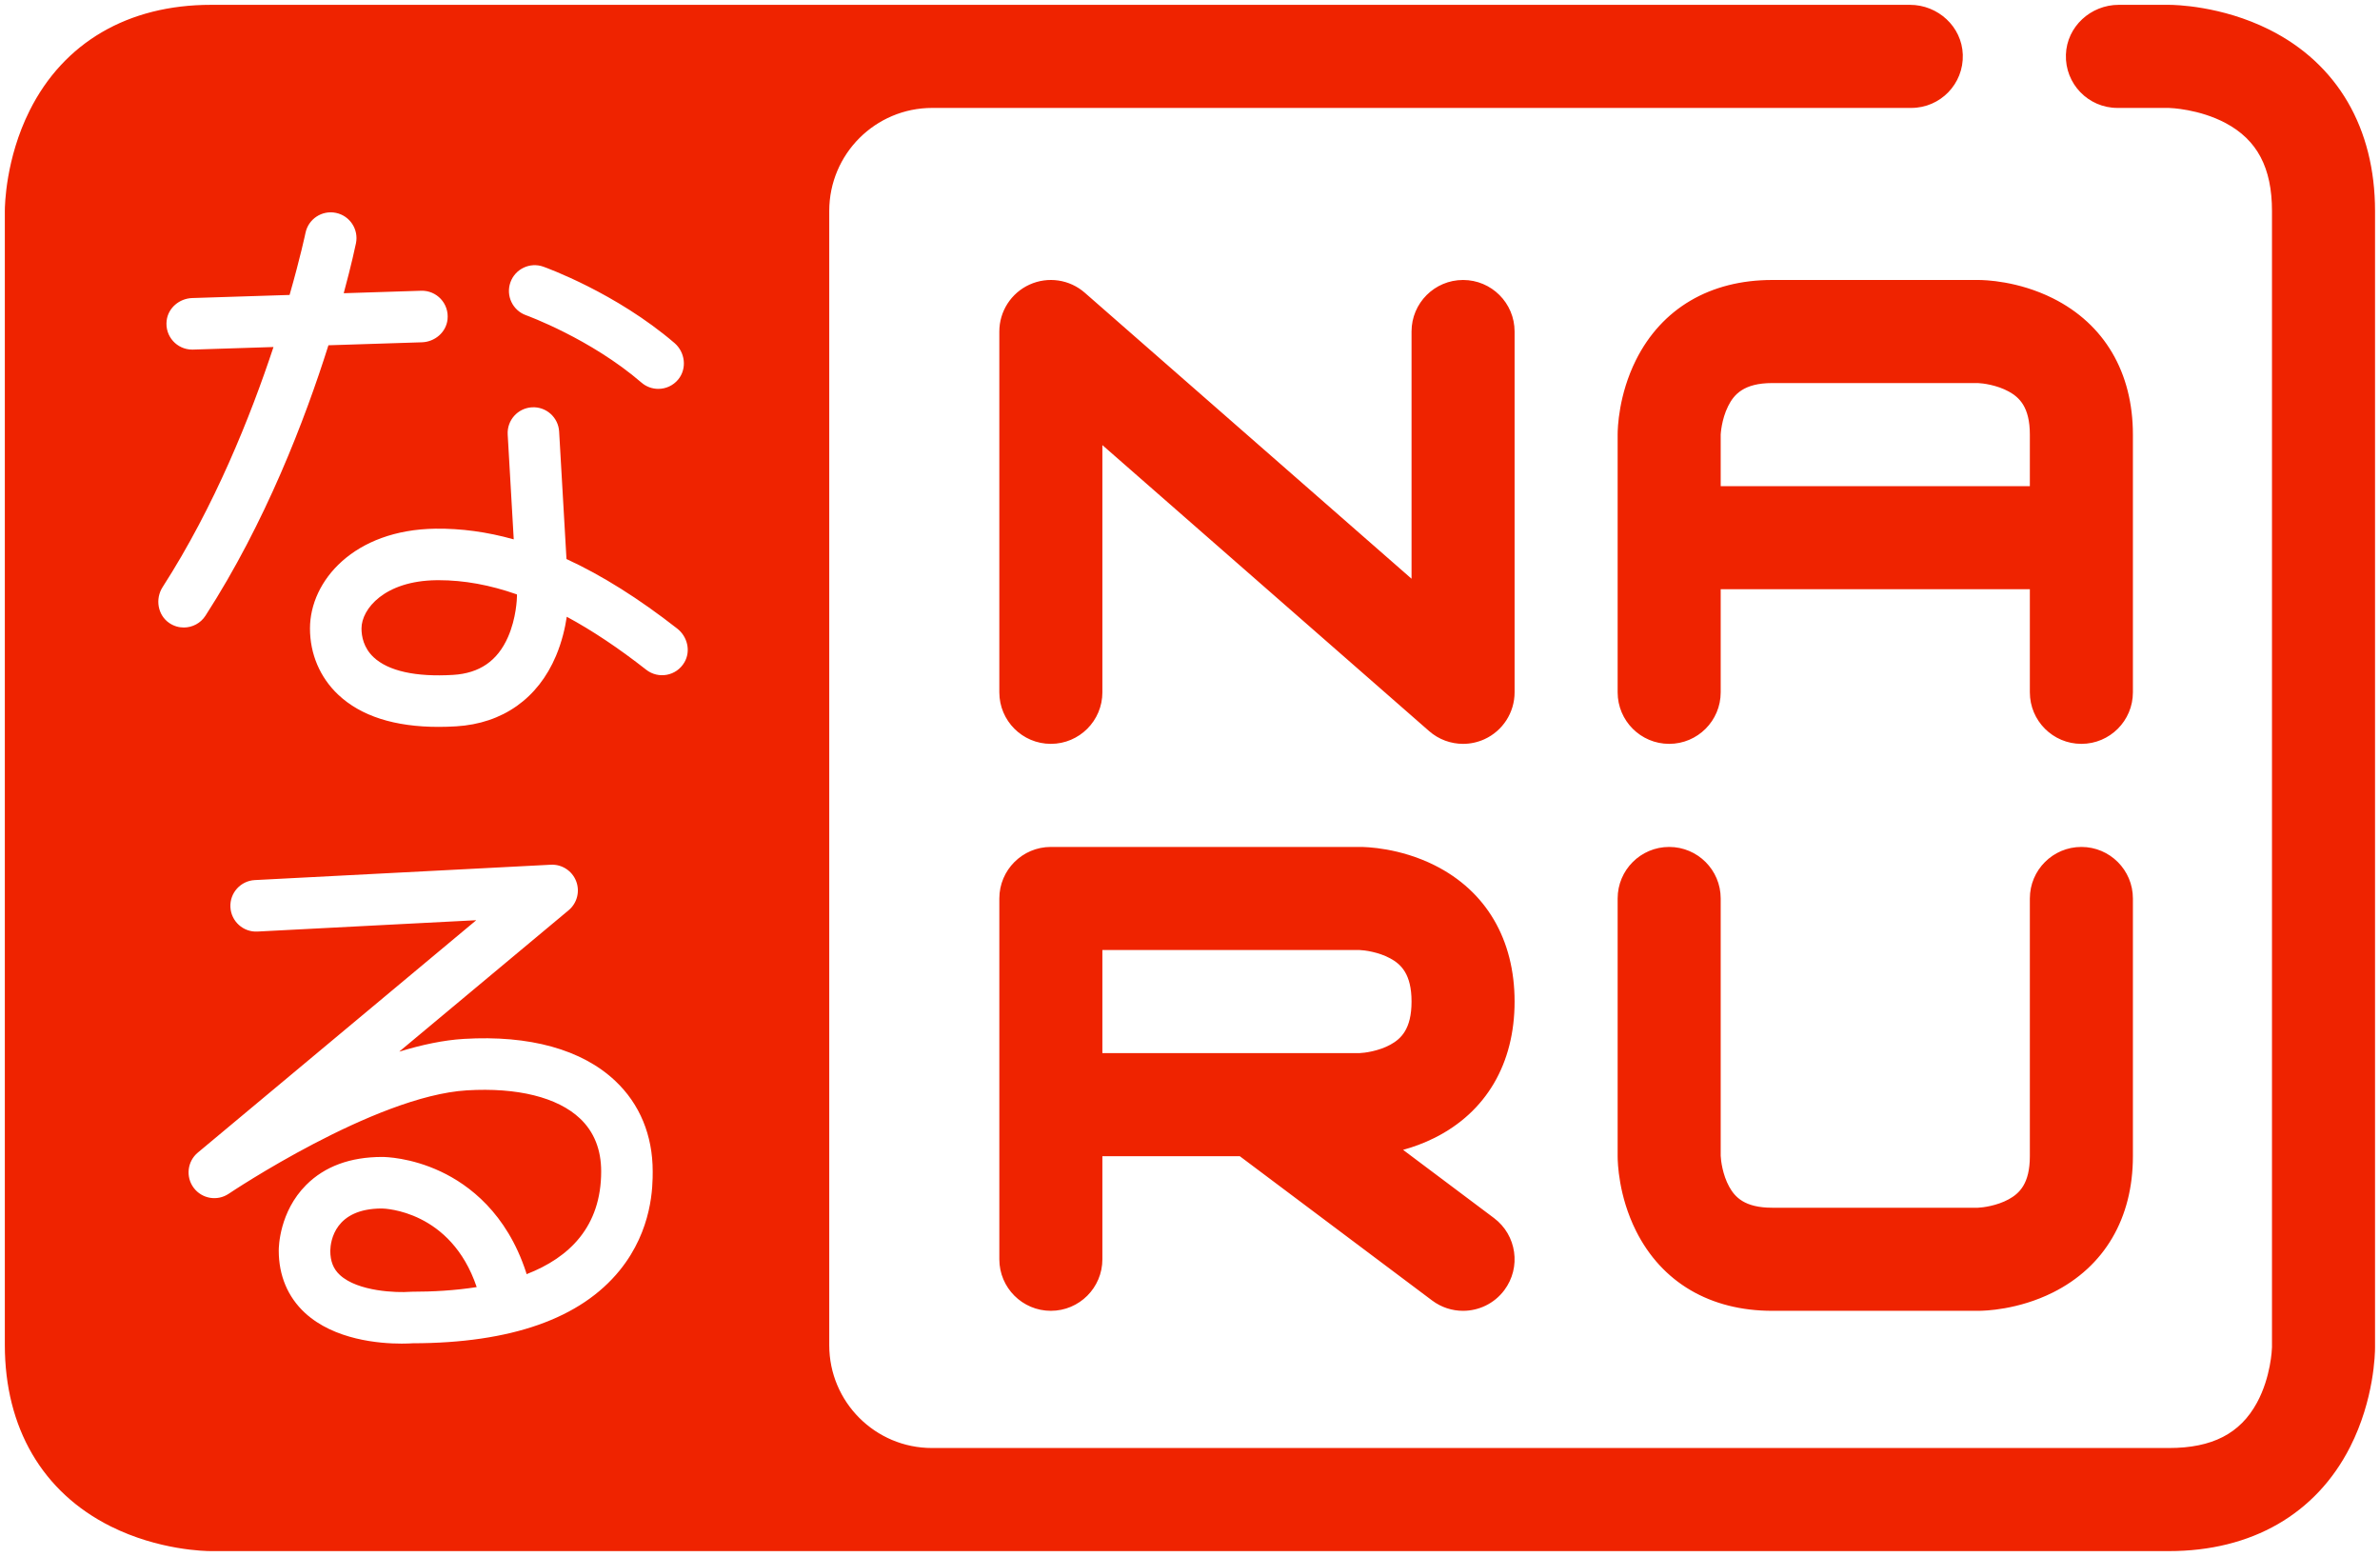
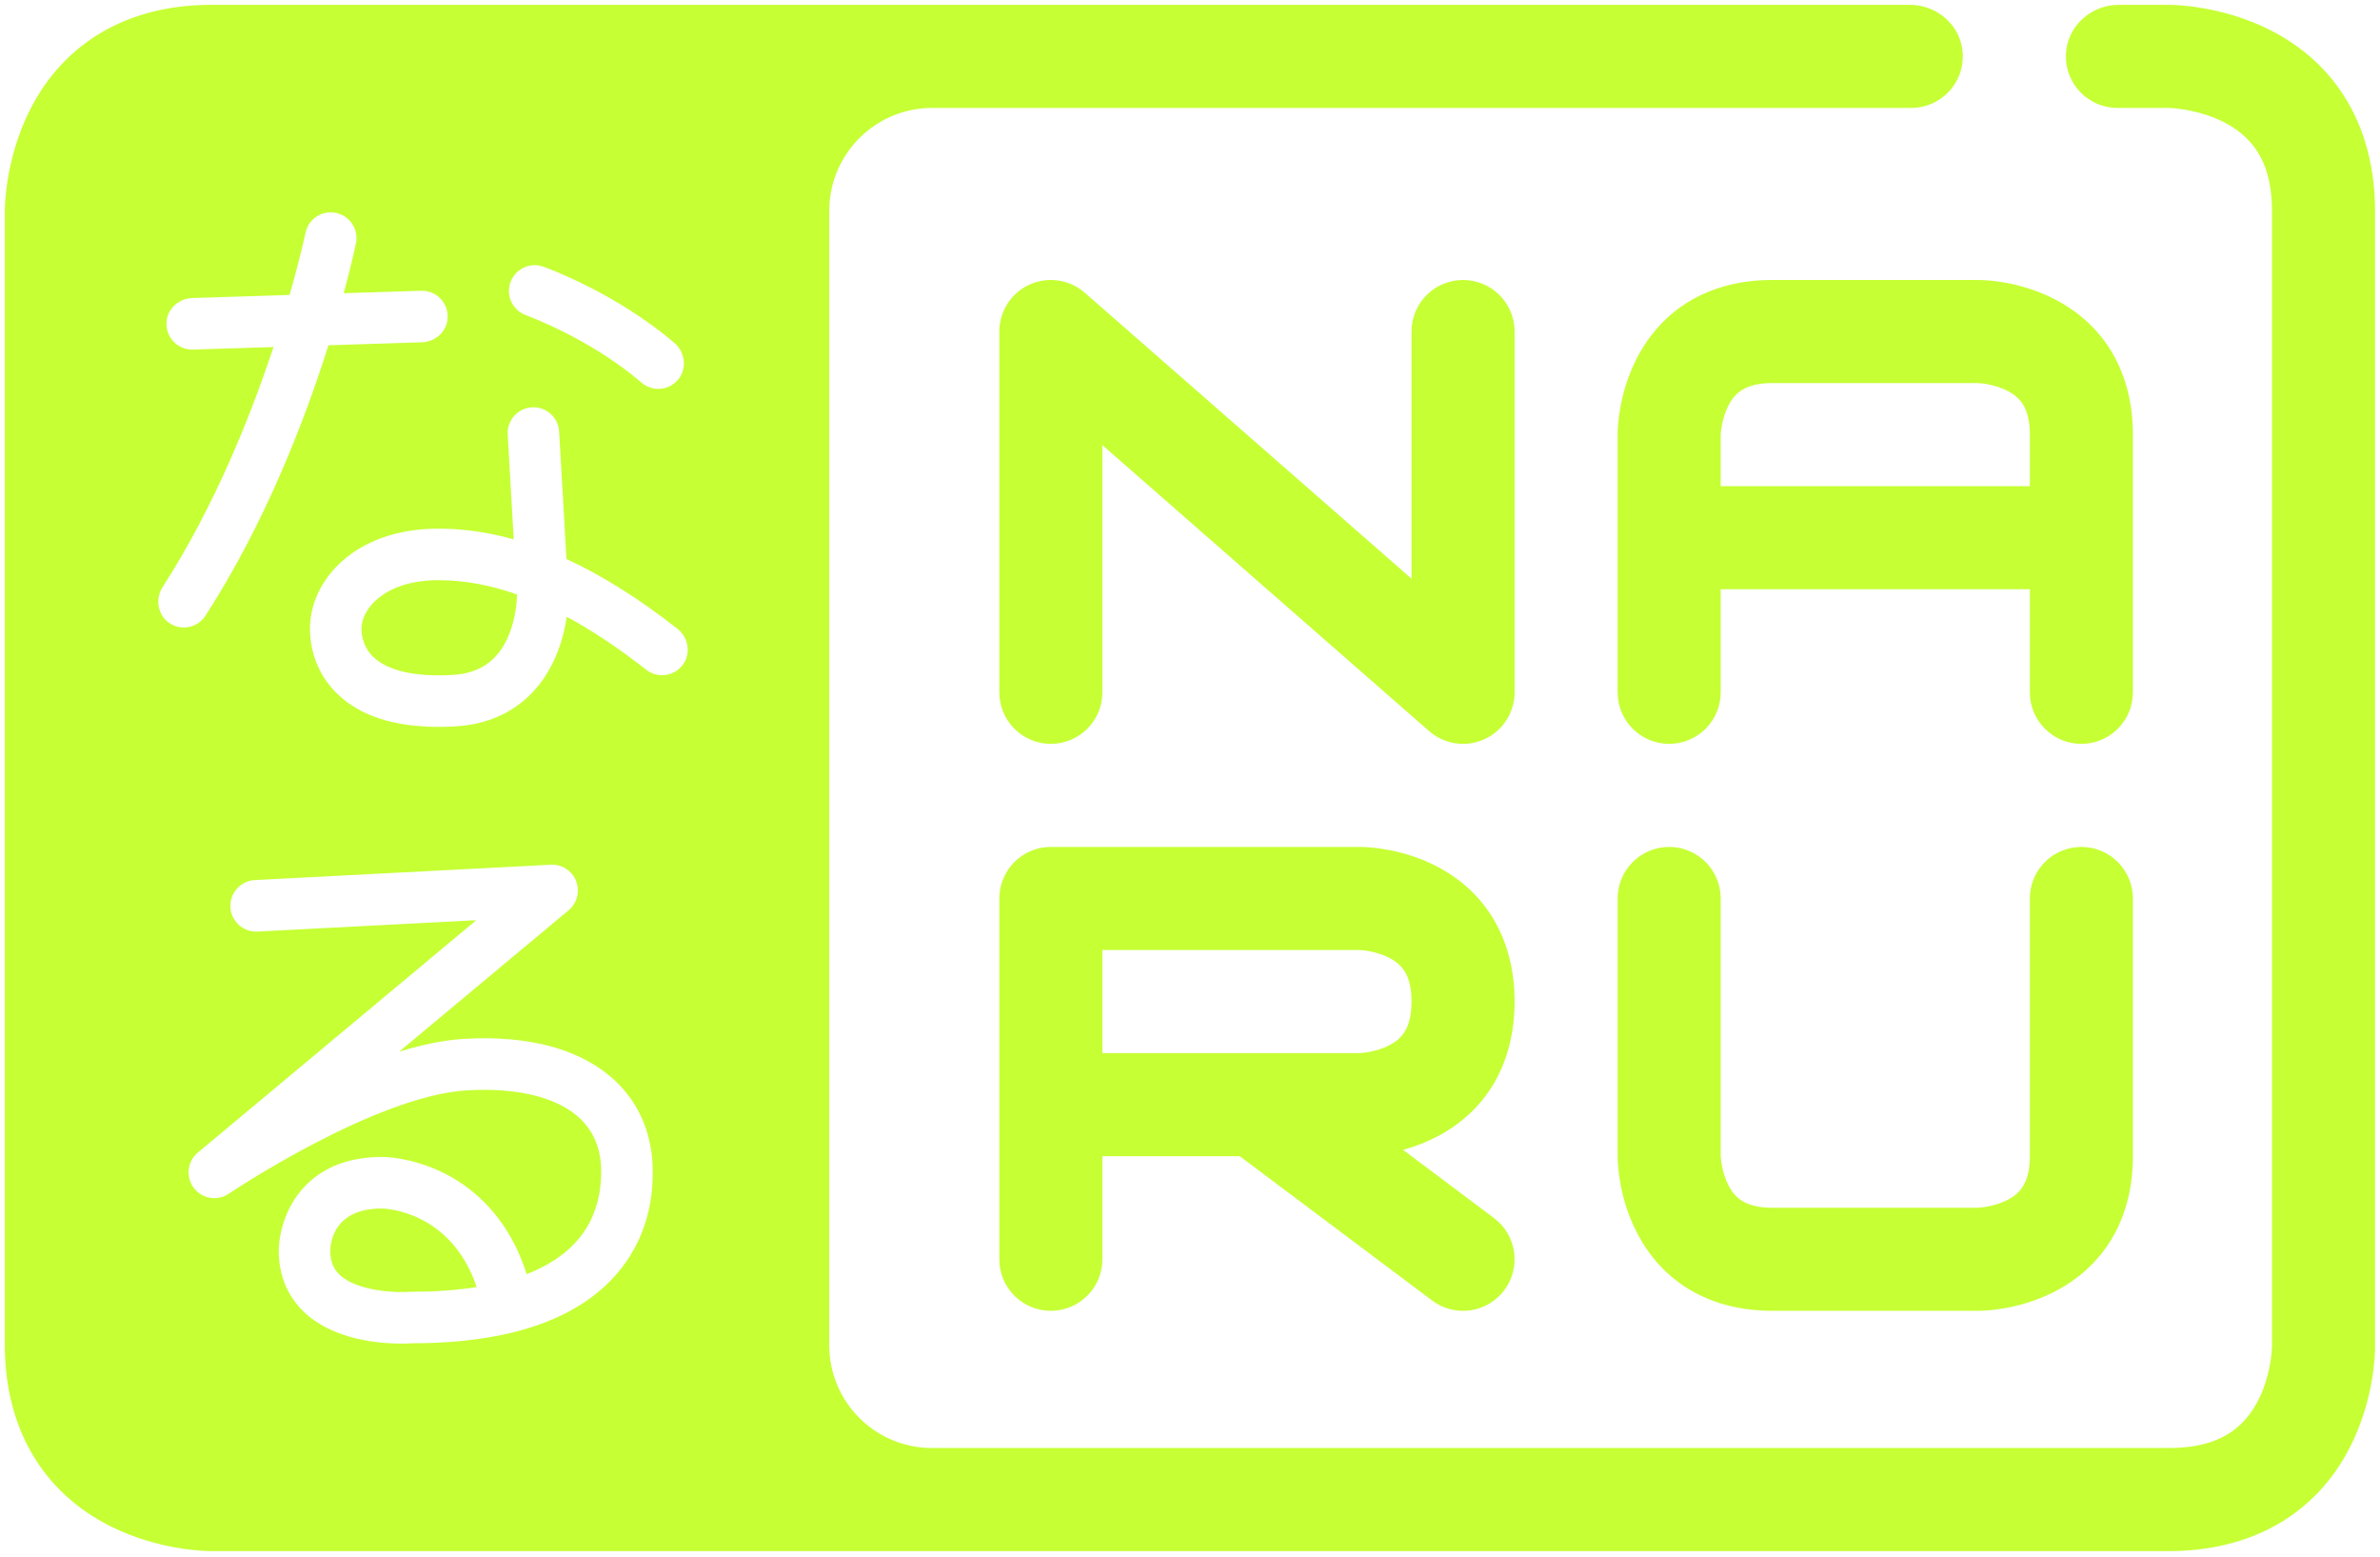
<svg xmlns="http://www.w3.org/2000/svg" width="100%" height="100%" viewBox="0 0 2461 1609" version="1.1" xml:space="preserve" style="fill-rule:evenodd;clip-rule:evenodd;stroke-linejoin:round;stroke-miterlimit:2;">
  <rect id="Mesa-de-trabajo1" x="0" y="0" width="2460.868" height="1608.394" style="fill:none;" />
  <g id="Mesa-de-trabajo11">
    <g transform="matrix(1,0,0,1,-1019.988,-1304.68)">
-       <path d="M2586.127,1647.376L2586.127,2020.335C2586.127,2041.242 2573.902,2060.215 2554.862,2068.854C2547.813,2072.054 2540.309,2073.615 2532.858,2073.615C2520.19,2073.615 2507.667,2069.102 2497.762,2060.433L2159.888,1764.792L2159.888,2020.335C2159.888,2049.761 2136.035,2073.615 2106.609,2073.615C2077.182,2073.615 2053.329,2049.761 2053.329,2020.335L2053.329,1647.376C2053.329,1626.469 2065.554,1607.496 2084.593,1598.857C2103.63,1590.215 2125.963,1593.51 2141.693,1607.278L2479.567,1902.92L2479.567,1647.376C2479.567,1617.95 2503.421,1594.097 2532.847,1594.097C2562.273,1594.097 2586.127,1617.95 2586.127,1647.376ZM3225.484,1753.936L3225.484,2020.335C3225.484,2049.761 3201.631,2073.615 3172.205,2073.615C3142.778,2073.615 3118.925,2049.761 3118.925,2020.335L3118.925,1913.775L2799.246,1913.775L2799.246,2020.335C2799.246,2049.761 2775.393,2073.615 2745.966,2073.615C2716.54,2073.615 2692.686,2049.761 2692.686,2020.335L2692.686,1753.936C2692.686,1747.388 2693.6,1712.892 2711.63,1676.829C2738.307,1623.478 2788.342,1594.097 2852.526,1594.097L3065.645,1594.097C3072.193,1594.097 3106.689,1595.01 3142.751,1613.04C3196.103,1639.717 3225.484,1689.752 3225.484,1753.936ZM2799.246,1807.216L3118.925,1807.216L3118.925,1753.936C3118.925,1725.285 3107.88,1715.34 3097.077,1709.389C3084.852,1702.657 3070.102,1700.816 3065.192,1700.656L2852.526,1700.656C2822.854,1700.656 2812.832,1712.7 2806.942,1724.483C2799.941,1738.485 2799.246,1753.795 2799.246,1753.936L2799.246,1807.216ZM2745.966,2180.174C2775.393,2180.174 2799.246,2204.027 2799.246,2233.454L2799.246,2499.4C2799.406,2504.31 2801.247,2519.06 2807.979,2531.285C2813.93,2542.088 2823.875,2553.133 2852.526,2553.133L3065.192,2553.133C3070.102,2552.973 3084.852,2551.132 3097.077,2544.4C3107.88,2538.449 3118.925,2528.504 3118.925,2499.853L3118.925,2233.454C3118.925,2204.027 3142.778,2180.174 3172.205,2180.174C3201.631,2180.174 3225.484,2204.027 3225.484,2233.454L3225.484,2499.853C3225.484,2564.036 3196.103,2614.071 3142.751,2640.749C3106.689,2658.778 3072.193,2659.692 3065.645,2659.692L2852.526,2659.692C2788.342,2659.692 2738.307,2630.311 2711.63,2576.959C2693.6,2540.897 2692.686,2506.401 2692.686,2499.853L2692.686,2233.454C2692.686,2204.027 2716.54,2180.174 2745.966,2180.174ZM2586.128,2340.013C2586.128,2404.196 2556.744,2454.231 2503.395,2480.908C2492.115,2486.548 2480.991,2490.512 2470.827,2493.299L2564.816,2563.788C2588.355,2581.442 2593.126,2614.838 2575.472,2638.379C2565.002,2652.336 2549.005,2659.694 2532.805,2659.694C2521.68,2659.694 2510.465,2656.226 2500.88,2649.035L2301.968,2499.852L2159.889,2499.852L2159.889,2606.412C2159.889,2635.838 2136.036,2659.691 2106.609,2659.691C2077.183,2659.691 2053.33,2635.838 2053.33,2606.412L2053.33,2233.453C2053.33,2204.027 2077.183,2180.173 2106.609,2180.173L2426.288,2180.173C2432.836,2180.173 2467.332,2181.087 2503.395,2199.12C2556.744,2225.794 2586.128,2275.832 2586.128,2340.013ZM2457.721,2384.56C2468.523,2378.611 2479.568,2368.664 2479.568,2340.013C2479.568,2311.361 2468.523,2301.417 2457.721,2295.468C2445.496,2288.733 2430.745,2286.893 2425.835,2286.733L2159.889,2286.733L2159.889,2393.292L2425.835,2393.292C2430.745,2393.135 2445.496,2391.292 2457.721,2384.56ZM3049.585,1361.103C3050.614,1391.377 3026.379,1416.24 2996.338,1416.24L1983.92,1416.24C1925.126,1416.24 1877.462,1463.901 1877.462,1522.696L1877.462,2695.296C1877.462,2753.957 1925.019,2801.515 1983.683,2801.515L3262.737,2801.515C3307.513,2801.515 3336.446,2786.607 3353.8,2754.604C3368.223,2728.002 3369.248,2699.26 3369.296,2697.414L3369.296,1522.799C3369.296,1478.164 3354.045,1449.271 3321.304,1431.872C3293.9,1417.308 3264.343,1416.288 3262.433,1416.24L3209.457,1416.24C3179.418,1416.24 3155.181,1391.377 3156.212,1361.103C3157.192,1332.18 3181.882,1309.68 3210.821,1309.68L3262.737,1309.68C3268.115,1309.68 3316.712,1310.397 3366.483,1335.284C3437.015,1370.55 3475.856,1437.142 3475.856,1522.799L3475.856,2697.744C3475.856,2703.072 3475.134,2751.205 3450.079,2800.433C3414.76,2869.846 3348.224,2908.074 3262.737,2908.074L1238.107,2908.074C1232.728,2908.074 1184.132,2907.355 1134.358,2882.468C1063.829,2847.202 1024.988,2780.61 1024.988,2694.955L1024.988,1522.799C1024.988,1517.421 1025.704,1468.824 1050.591,1419.05C1085.857,1348.524 1152.449,1309.68 1238.107,1309.68L2994.974,1309.68C3023.915,1309.68 3048.605,1332.18 3049.585,1361.103ZM1210.037,1953.351C1218.783,1953.351 1227.347,1949.048 1232.444,1941.155C1294.589,1844.897 1335.404,1738.281 1359.588,1661.654C1359.598,1661.617 1359.633,1661.593 1359.67,1661.593L1456.232,1658.516C1469.619,1658.09 1481.308,1648.215 1482.752,1634.9C1484.54,1618.399 1471.443,1604.72 1455.427,1605.234L1375.526,1607.778C1375.465,1607.781 1375.42,1607.719 1375.436,1607.661C1383.548,1577.725 1387.544,1558.683 1388.06,1556.179C1391.026,1541.772 1381.752,1527.69 1367.345,1524.723C1352.941,1521.75 1338.851,1531.023 1335.876,1545.43C1335.732,1546.128 1330.534,1570.794 1319.436,1609.501C1319.425,1609.539 1319.391,1609.568 1319.351,1609.568L1218.769,1612.773C1205.489,1613.196 1193.864,1622.92 1192.3,1636.117C1190.368,1652.442 1203.057,1666.066 1218.732,1666.066C1219.017,1666.066 1219.305,1666.063 1219.595,1666.053L1302.65,1663.407C1302.714,1663.407 1302.762,1663.469 1302.741,1663.527C1279.047,1735.055 1241.778,1828.252 1188.168,1911.505C1180.28,1923.754 1182.995,1940.486 1195.03,1948.702C1199.642,1951.851 1204.871,1953.351 1210.037,1953.351ZM1547.788,1596.496C1542.849,1610.343 1550.071,1625.581 1563.916,1630.536C1564.574,1630.771 1630.484,1654.672 1683.321,1700.202C1688.353,1704.537 1694.539,1706.66 1700.698,1706.66C1708.36,1706.66 1715.979,1703.372 1721.264,1696.966C1730.567,1685.694 1728.505,1668.754 1717.407,1659.241C1656.95,1607.424 1584.844,1581.431 1581.794,1580.344C1567.941,1575.418 1552.732,1582.651 1547.788,1596.496ZM1660.849,2617.788C1694.906,2575.761 1694.906,2530.444 1694.906,2515.552C1694.906,2478.211 1681.514,2445.867 1656.179,2422.011C1621.678,2389.521 1567.527,2374.51 1499.568,2378.604C1478.677,2379.859 1456.087,2384.684 1433.147,2391.698C1433.054,2391.73 1432.987,2391.61 1433.062,2391.543L1607.958,2245.621C1616.765,2238.273 1619.882,2226.12 1615.697,2215.443C1611.512,2204.768 1600.979,2197.973 1589.515,2198.561L1283.463,2214.431C1268.771,2215.193 1257.478,2227.724 1258.24,2242.416C1259.002,2257.11 1271.544,2268.438 1286.223,2267.639L1512.188,2255.922C1512.276,2255.917 1512.321,2256.029 1512.254,2256.085L1224.543,2496.129C1213.65,2505.216 1211.791,2521.248 1220.31,2532.588C1228.833,2543.926 1244.75,2546.601 1256.503,2538.673C1258.003,2537.661 1407.493,2437.518 1502.768,2431.786C1554.929,2428.658 1596.45,2438.952 1619.653,2460.799C1634.233,2474.529 1641.626,2492.951 1641.626,2515.552C1641.626,2572.545 1608.904,2604.577 1564.514,2621.813C1564.341,2621.094 1564.138,2620.375 1563.901,2619.658C1543.841,2558.634 1504.92,2529.479 1475.8,2515.765C1444.581,2501.063 1418.053,2500.636 1415.133,2500.636C1382.166,2500.636 1355.724,2510.392 1336.54,2529.629C1308.915,2557.331 1308.211,2593.53 1308.225,2597.491C1308.225,2623.185 1317.573,2645.414 1335.254,2661.765C1365.644,2689.87 1412.581,2693.587 1435.289,2693.587C1440.569,2693.587 1444.544,2693.387 1446.691,2693.246C1446.691,2693.243 1446.694,2693.243 1446.694,2693.243C1548.359,2693.086 1620.404,2667.701 1660.849,2617.788ZM1414.916,2553.917C1417.828,2553.965 1486.189,2556.032 1512.874,2635.057C1512.893,2635.113 1512.858,2635.174 1512.799,2635.182C1490.558,2638.675 1467.517,2639.975 1445.518,2639.964C1444.894,2639.993 1444.287,2640.017 1443.661,2640.044C1430.903,2641.054 1390.195,2640.001 1371.429,2622.648C1364.7,2616.428 1361.546,2608.497 1361.503,2597.633C1361.754,2587.249 1366.4,2553.917 1414.916,2553.917ZM1727.717,1989.309C1734.483,1977.689 1730.855,1962.739 1720.263,1954.456C1680.62,1923.447 1642.594,1899.541 1605.796,1882.576C1605.767,1882.563 1605.746,1882.534 1605.746,1882.499L1598.153,1750.786C1597.306,1736.097 1584.714,1724.866 1570.024,1725.721C1555.335,1726.571 1544.114,1739.163 1544.961,1753.85L1551.201,1862.112C1551.206,1862.173 1551.147,1862.221 1551.086,1862.202C1523.679,1854.503 1496.874,1850.878 1470.495,1851.179C1386.065,1852.22 1340.511,1905.1 1340.511,1954.331C1340.511,1980.752 1350.895,2005.08 1369.751,2022.833C1393.215,2044.925 1428.044,2056.074 1473.447,2056.074C1479.353,2056.074 1485.437,2055.888 1491.7,2055.507C1539.668,2052.611 1576.327,2026.722 1594.922,1982.601C1601.105,1967.936 1604.342,1953.652 1606.028,1942.359C1606.039,1942.295 1606.108,1942.263 1606.164,1942.292C1632.434,1956.47 1659.713,1974.681 1688.172,1996.992C1700.733,2006.846 1719.381,2003.62 1727.717,1989.309ZM1473.718,1904.438C1499.702,1904.438 1526.545,1909.302 1554.487,1919.135L1554.567,1920.499C1554.514,1923.733 1553.829,1943.705 1545.283,1963.171C1534.438,1987.863 1515.86,2000.672 1488.49,2002.326C1449.896,2004.644 1421.453,1998.333 1406.274,1984.04C1395.956,1974.325 1393.79,1962.523 1393.79,1954.332C1393.79,1934.016 1417.79,1905.112 1471.152,1904.454C1472.008,1904.443 1472.86,1904.438 1473.718,1904.438Z" style="fill:rgb(239,35,0);" />
+       <path d="M2586.127,1647.376L2586.127,2020.335C2586.127,2041.242 2573.902,2060.215 2554.862,2068.854C2547.813,2072.054 2540.309,2073.615 2532.858,2073.615C2520.19,2073.615 2507.667,2069.102 2497.762,2060.433L2159.888,1764.792L2159.888,2020.335C2159.888,2049.761 2136.035,2073.615 2106.609,2073.615C2077.182,2073.615 2053.329,2049.761 2053.329,2020.335L2053.329,1647.376C2053.329,1626.469 2065.554,1607.496 2084.593,1598.857C2103.63,1590.215 2125.963,1593.51 2141.693,1607.278L2479.567,1902.92L2479.567,1647.376C2479.567,1617.95 2503.421,1594.097 2532.847,1594.097C2562.273,1594.097 2586.127,1617.95 2586.127,1647.376ZM3225.484,1753.936L3225.484,2020.335C3225.484,2049.761 3201.631,2073.615 3172.205,2073.615C3142.778,2073.615 3118.925,2049.761 3118.925,2020.335L3118.925,1913.775L2799.246,1913.775L2799.246,2020.335C2799.246,2049.761 2775.393,2073.615 2745.966,2073.615C2716.54,2073.615 2692.686,2049.761 2692.686,2020.335L2692.686,1753.936C2692.686,1747.388 2693.6,1712.892 2711.63,1676.829C2738.307,1623.478 2788.342,1594.097 2852.526,1594.097L3065.645,1594.097C3072.193,1594.097 3106.689,1595.01 3142.751,1613.04C3196.103,1639.717 3225.484,1689.752 3225.484,1753.936ZM2799.246,1807.216L3118.925,1807.216L3118.925,1753.936C3118.925,1725.285 3107.88,1715.34 3097.077,1709.389C3084.852,1702.657 3070.102,1700.816 3065.192,1700.656L2852.526,1700.656C2822.854,1700.656 2812.832,1712.7 2806.942,1724.483C2799.941,1738.485 2799.246,1753.795 2799.246,1753.936L2799.246,1807.216ZM2745.966,2180.174C2775.393,2180.174 2799.246,2204.027 2799.246,2233.454L2799.246,2499.4C2799.406,2504.31 2801.247,2519.06 2807.979,2531.285C2813.93,2542.088 2823.875,2553.133 2852.526,2553.133L3065.192,2553.133C3070.102,2552.973 3084.852,2551.132 3097.077,2544.4C3107.88,2538.449 3118.925,2528.504 3118.925,2499.853L3118.925,2233.454C3118.925,2204.027 3142.778,2180.174 3172.205,2180.174C3201.631,2180.174 3225.484,2204.027 3225.484,2233.454L3225.484,2499.853C3225.484,2564.036 3196.103,2614.071 3142.751,2640.749C3106.689,2658.778 3072.193,2659.692 3065.645,2659.692L2852.526,2659.692C2788.342,2659.692 2738.307,2630.311 2711.63,2576.959C2693.6,2540.897 2692.686,2506.401 2692.686,2499.853L2692.686,2233.454C2692.686,2204.027 2716.54,2180.174 2745.966,2180.174ZM2586.128,2340.013C2586.128,2404.196 2556.744,2454.231 2503.395,2480.908C2492.115,2486.548 2480.991,2490.512 2470.827,2493.299L2564.816,2563.788C2588.355,2581.442 2593.126,2614.838 2575.472,2638.379C2565.002,2652.336 2549.005,2659.694 2532.805,2659.694C2521.68,2659.694 2510.465,2656.226 2500.88,2649.035L2301.968,2499.852L2159.889,2499.852L2159.889,2606.412C2159.889,2635.838 2136.036,2659.691 2106.609,2659.691C2077.183,2659.691 2053.33,2635.838 2053.33,2606.412L2053.33,2233.453C2053.33,2204.027 2077.183,2180.173 2106.609,2180.173L2426.288,2180.173C2432.836,2180.173 2467.332,2181.087 2503.395,2199.12C2556.744,2225.794 2586.128,2275.832 2586.128,2340.013ZM2457.721,2384.56C2468.523,2378.611 2479.568,2368.664 2479.568,2340.013C2479.568,2311.361 2468.523,2301.417 2457.721,2295.468C2445.496,2288.733 2430.745,2286.893 2425.835,2286.733L2159.889,2286.733L2159.889,2393.292L2425.835,2393.292C2430.745,2393.135 2445.496,2391.292 2457.721,2384.56ZM3049.585,1361.103C3050.614,1391.377 3026.379,1416.24 2996.338,1416.24L1983.92,1416.24C1925.126,1416.24 1877.462,1463.901 1877.462,1522.696L1877.462,2695.296C1877.462,2753.957 1925.019,2801.515 1983.683,2801.515L3262.737,2801.515C3307.513,2801.515 3336.446,2786.607 3353.8,2754.604C3368.223,2728.002 3369.248,2699.26 3369.296,2697.414L3369.296,1522.799C3369.296,1478.164 3354.045,1449.271 3321.304,1431.872C3293.9,1417.308 3264.343,1416.288 3262.433,1416.24L3209.457,1416.24C3179.418,1416.24 3155.181,1391.377 3156.212,1361.103C3157.192,1332.18 3181.882,1309.68 3210.821,1309.68L3262.737,1309.68C3268.115,1309.68 3316.712,1310.397 3366.483,1335.284C3437.015,1370.55 3475.856,1437.142 3475.856,1522.799L3475.856,2697.744C3475.856,2703.072 3475.134,2751.205 3450.079,2800.433C3414.76,2869.846 3348.224,2908.074 3262.737,2908.074L1238.107,2908.074C1232.728,2908.074 1184.132,2907.355 1134.358,2882.468C1063.829,2847.202 1024.988,2780.61 1024.988,2694.955L1024.988,1522.799C1024.988,1517.421 1025.704,1468.824 1050.591,1419.05C1085.857,1348.524 1152.449,1309.68 1238.107,1309.68L2994.974,1309.68C3023.915,1309.68 3048.605,1332.18 3049.585,1361.103ZM1210.037,1953.351C1218.783,1953.351 1227.347,1949.048 1232.444,1941.155C1294.589,1844.897 1335.404,1738.281 1359.588,1661.654C1359.598,1661.617 1359.633,1661.593 1359.67,1661.593L1456.232,1658.516C1469.619,1658.09 1481.308,1648.215 1482.752,1634.9C1484.54,1618.399 1471.443,1604.72 1455.427,1605.234L1375.526,1607.778C1375.465,1607.781 1375.42,1607.719 1375.436,1607.661C1383.548,1577.725 1387.544,1558.683 1388.06,1556.179C1391.026,1541.772 1381.752,1527.69 1367.345,1524.723C1352.941,1521.75 1338.851,1531.023 1335.876,1545.43C1335.732,1546.128 1330.534,1570.794 1319.436,1609.501C1319.425,1609.539 1319.391,1609.568 1319.351,1609.568L1218.769,1612.773C1205.489,1613.196 1193.864,1622.92 1192.3,1636.117C1190.368,1652.442 1203.057,1666.066 1218.732,1666.066C1219.017,1666.066 1219.305,1666.063 1219.595,1666.053L1302.65,1663.407C1302.714,1663.407 1302.762,1663.469 1302.741,1663.527C1279.047,1735.055 1241.778,1828.252 1188.168,1911.505C1180.28,1923.754 1182.995,1940.486 1195.03,1948.702C1199.642,1951.851 1204.871,1953.351 1210.037,1953.351ZM1547.788,1596.496C1542.849,1610.343 1550.071,1625.581 1563.916,1630.536C1564.574,1630.771 1630.484,1654.672 1683.321,1700.202C1688.353,1704.537 1694.539,1706.66 1700.698,1706.66C1708.36,1706.66 1715.979,1703.372 1721.264,1696.966C1730.567,1685.694 1728.505,1668.754 1717.407,1659.241C1656.95,1607.424 1584.844,1581.431 1581.794,1580.344C1567.941,1575.418 1552.732,1582.651 1547.788,1596.496ZM1660.849,2617.788C1694.906,2575.761 1694.906,2530.444 1694.906,2515.552C1694.906,2478.211 1681.514,2445.867 1656.179,2422.011C1621.678,2389.521 1567.527,2374.51 1499.568,2378.604C1478.677,2379.859 1456.087,2384.684 1433.147,2391.698C1433.054,2391.73 1432.987,2391.61 1433.062,2391.543L1607.958,2245.621C1616.765,2238.273 1619.882,2226.12 1615.697,2215.443C1611.512,2204.768 1600.979,2197.973 1589.515,2198.561L1283.463,2214.431C1268.771,2215.193 1257.478,2227.724 1258.24,2242.416C1259.002,2257.11 1271.544,2268.438 1286.223,2267.639L1512.188,2255.922C1512.276,2255.917 1512.321,2256.029 1512.254,2256.085L1224.543,2496.129C1213.65,2505.216 1211.791,2521.248 1220.31,2532.588C1228.833,2543.926 1244.75,2546.601 1256.503,2538.673C1258.003,2537.661 1407.493,2437.518 1502.768,2431.786C1554.929,2428.658 1596.45,2438.952 1619.653,2460.799C1634.233,2474.529 1641.626,2492.951 1641.626,2515.552C1641.626,2572.545 1608.904,2604.577 1564.514,2621.813C1564.341,2621.094 1564.138,2620.375 1563.901,2619.658C1543.841,2558.634 1504.92,2529.479 1475.8,2515.765C1444.581,2501.063 1418.053,2500.636 1415.133,2500.636C1382.166,2500.636 1355.724,2510.392 1336.54,2529.629C1308.915,2557.331 1308.211,2593.53 1308.225,2597.491C1308.225,2623.185 1317.573,2645.414 1335.254,2661.765C1365.644,2689.87 1412.581,2693.587 1435.289,2693.587C1440.569,2693.587 1444.544,2693.387 1446.691,2693.246C1446.691,2693.243 1446.694,2693.243 1446.694,2693.243C1548.359,2693.086 1620.404,2667.701 1660.849,2617.788ZM1414.916,2553.917C1417.828,2553.965 1486.189,2556.032 1512.874,2635.057C1512.893,2635.113 1512.858,2635.174 1512.799,2635.182C1490.558,2638.675 1467.517,2639.975 1445.518,2639.964C1444.894,2639.993 1444.287,2640.017 1443.661,2640.044C1430.903,2641.054 1390.195,2640.001 1371.429,2622.648C1364.7,2616.428 1361.546,2608.497 1361.503,2597.633C1361.754,2587.249 1366.4,2553.917 1414.916,2553.917ZM1727.717,1989.309C1734.483,1977.689 1730.855,1962.739 1720.263,1954.456C1680.62,1923.447 1642.594,1899.541 1605.796,1882.576C1605.767,1882.563 1605.746,1882.534 1605.746,1882.499L1598.153,1750.786C1597.306,1736.097 1584.714,1724.866 1570.024,1725.721C1555.335,1726.571 1544.114,1739.163 1544.961,1753.85L1551.201,1862.112C1551.206,1862.173 1551.147,1862.221 1551.086,1862.202C1523.679,1854.503 1496.874,1850.878 1470.495,1851.179C1386.065,1852.22 1340.511,1905.1 1340.511,1954.331C1340.511,1980.752 1350.895,2005.08 1369.751,2022.833C1393.215,2044.925 1428.044,2056.074 1473.447,2056.074C1479.353,2056.074 1485.437,2055.888 1491.7,2055.507C1539.668,2052.611 1576.327,2026.722 1594.922,1982.601C1601.105,1967.936 1604.342,1953.652 1606.028,1942.359C1606.039,1942.295 1606.108,1942.263 1606.164,1942.292C1632.434,1956.47 1659.713,1974.681 1688.172,1996.992C1700.733,2006.846 1719.381,2003.62 1727.717,1989.309ZM1473.718,1904.438C1499.702,1904.438 1526.545,1909.302 1554.487,1919.135L1554.567,1920.499C1554.514,1923.733 1553.829,1943.705 1545.283,1963.171C1534.438,1987.863 1515.86,2000.672 1488.49,2002.326C1449.896,2004.644 1421.453,1998.333 1406.274,1984.04C1395.956,1974.325 1393.79,1962.523 1393.79,1954.332C1393.79,1934.016 1417.79,1905.112 1471.152,1904.454C1472.008,1904.443 1472.86,1904.438 1473.718,1904.438Z" style="fill:rgb(198,255,52);" />
    </g>
  </g>
</svg>
